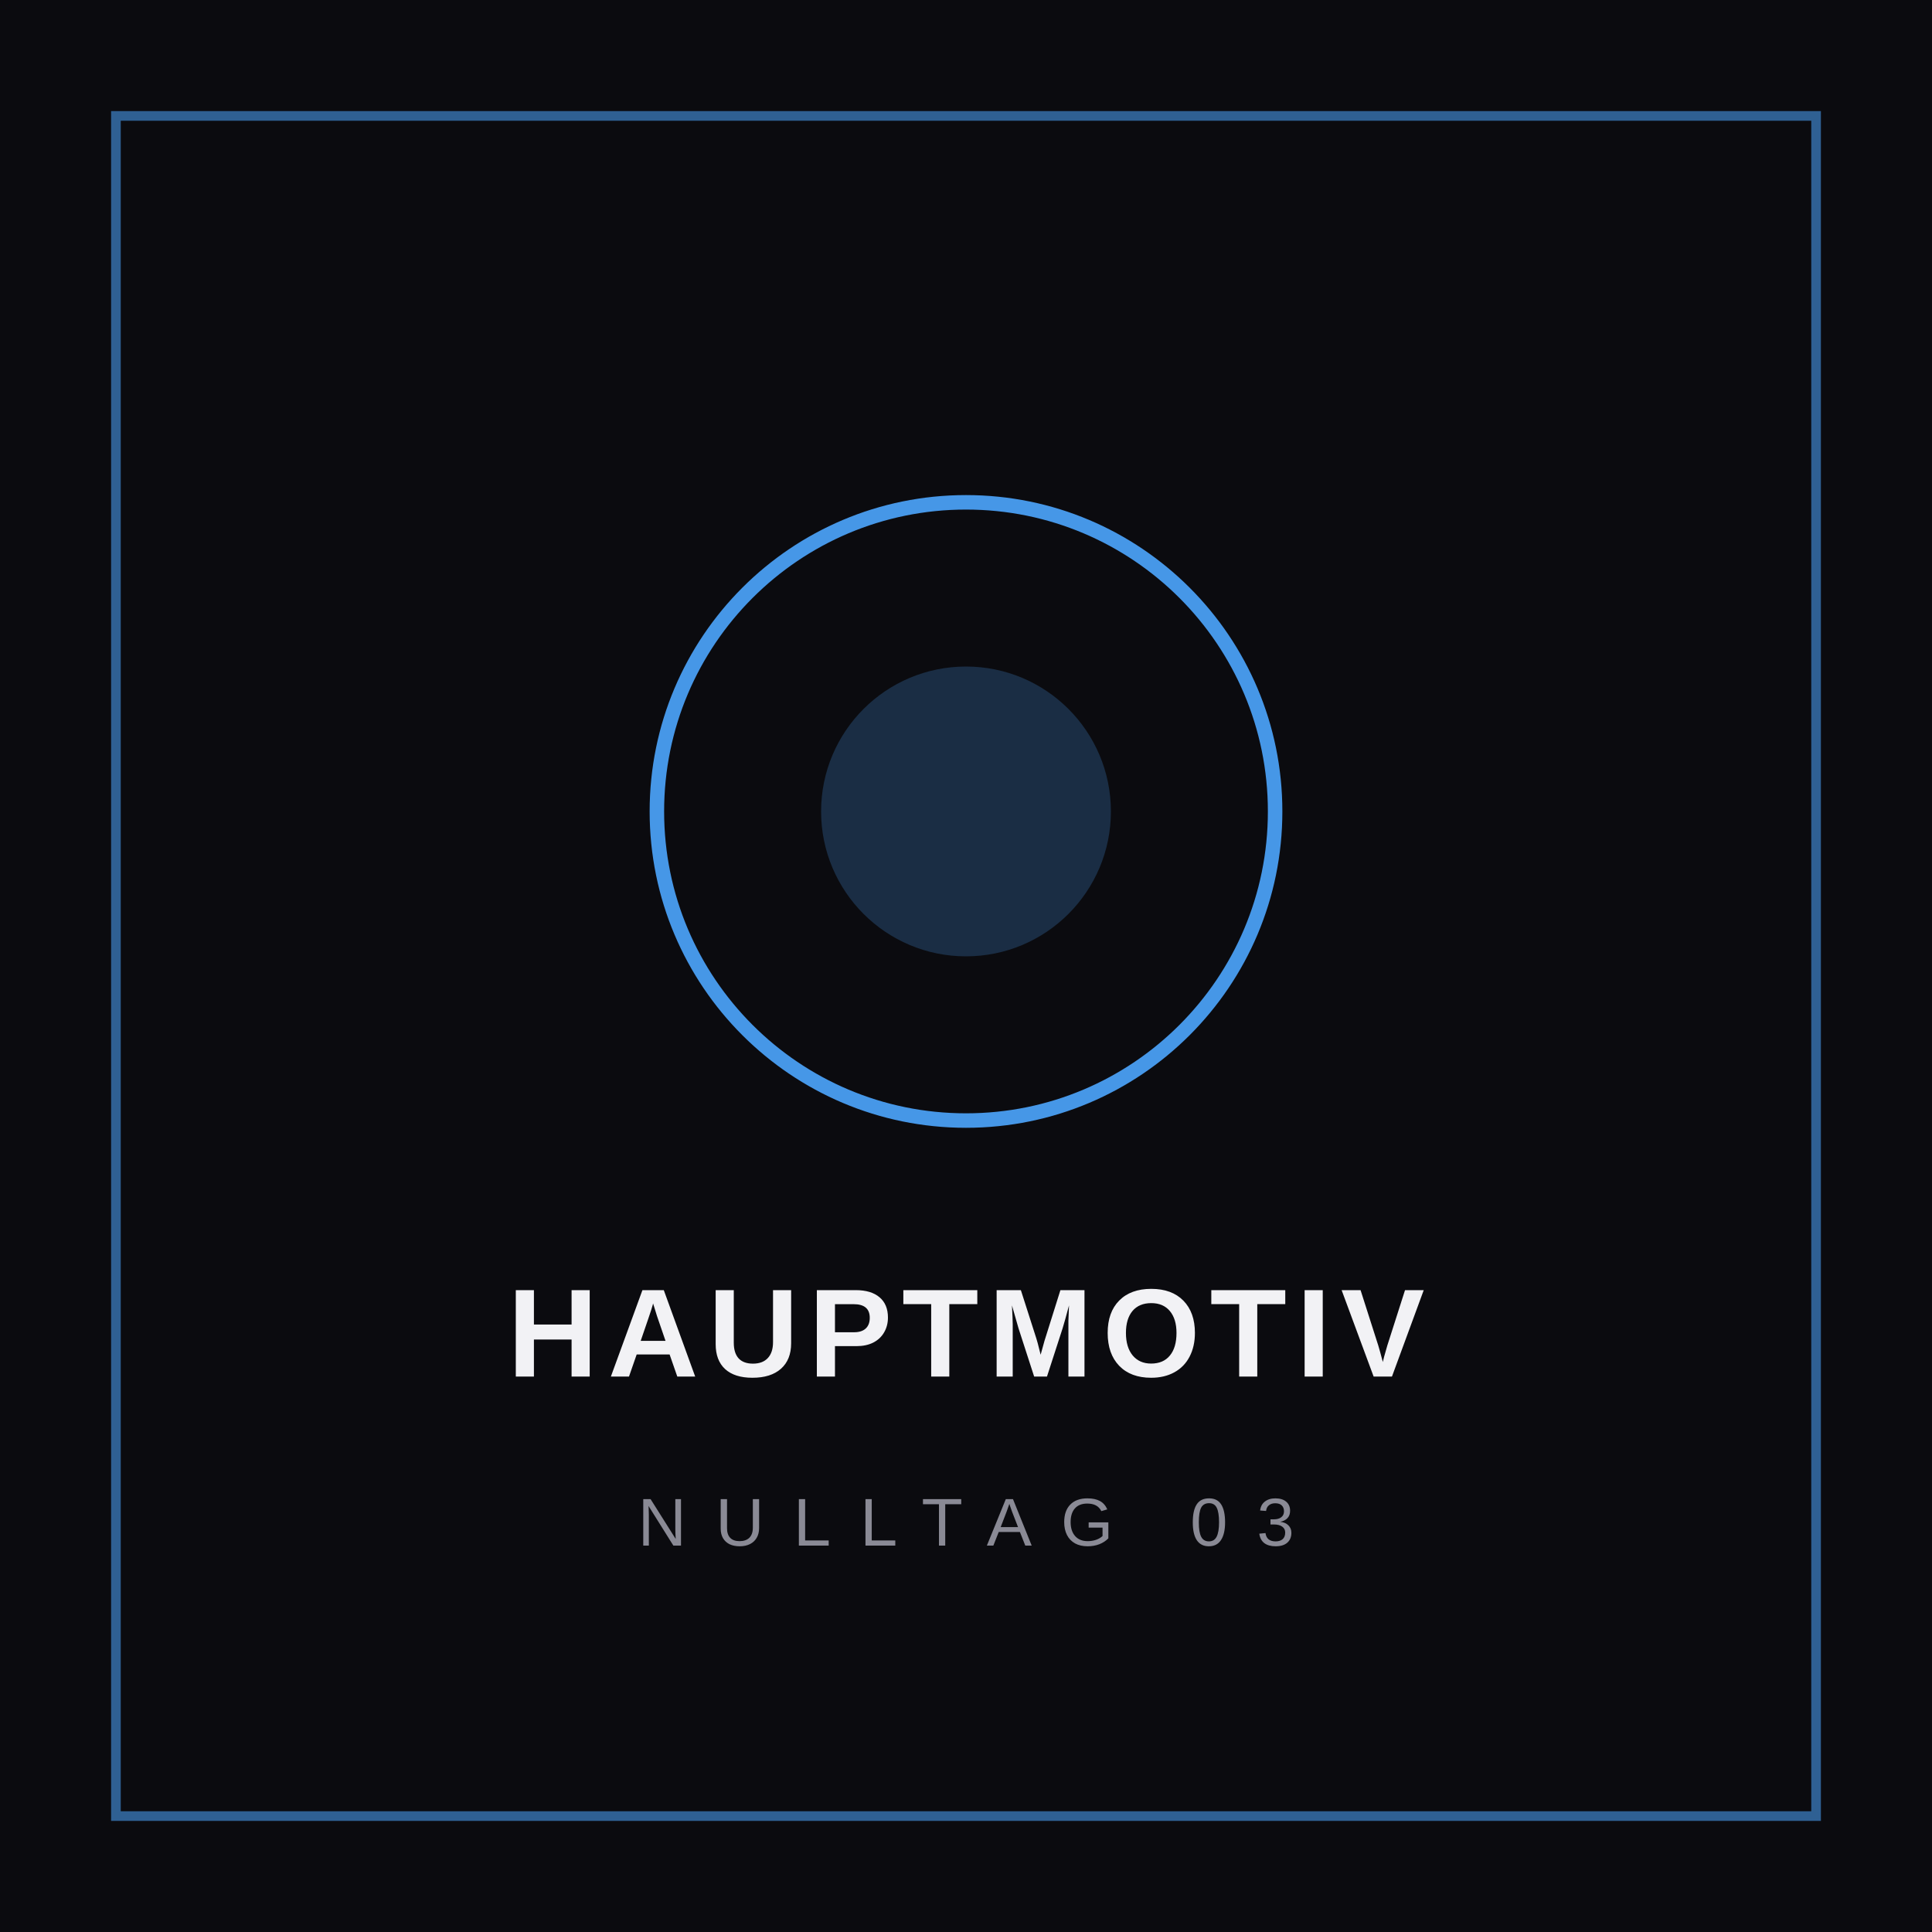
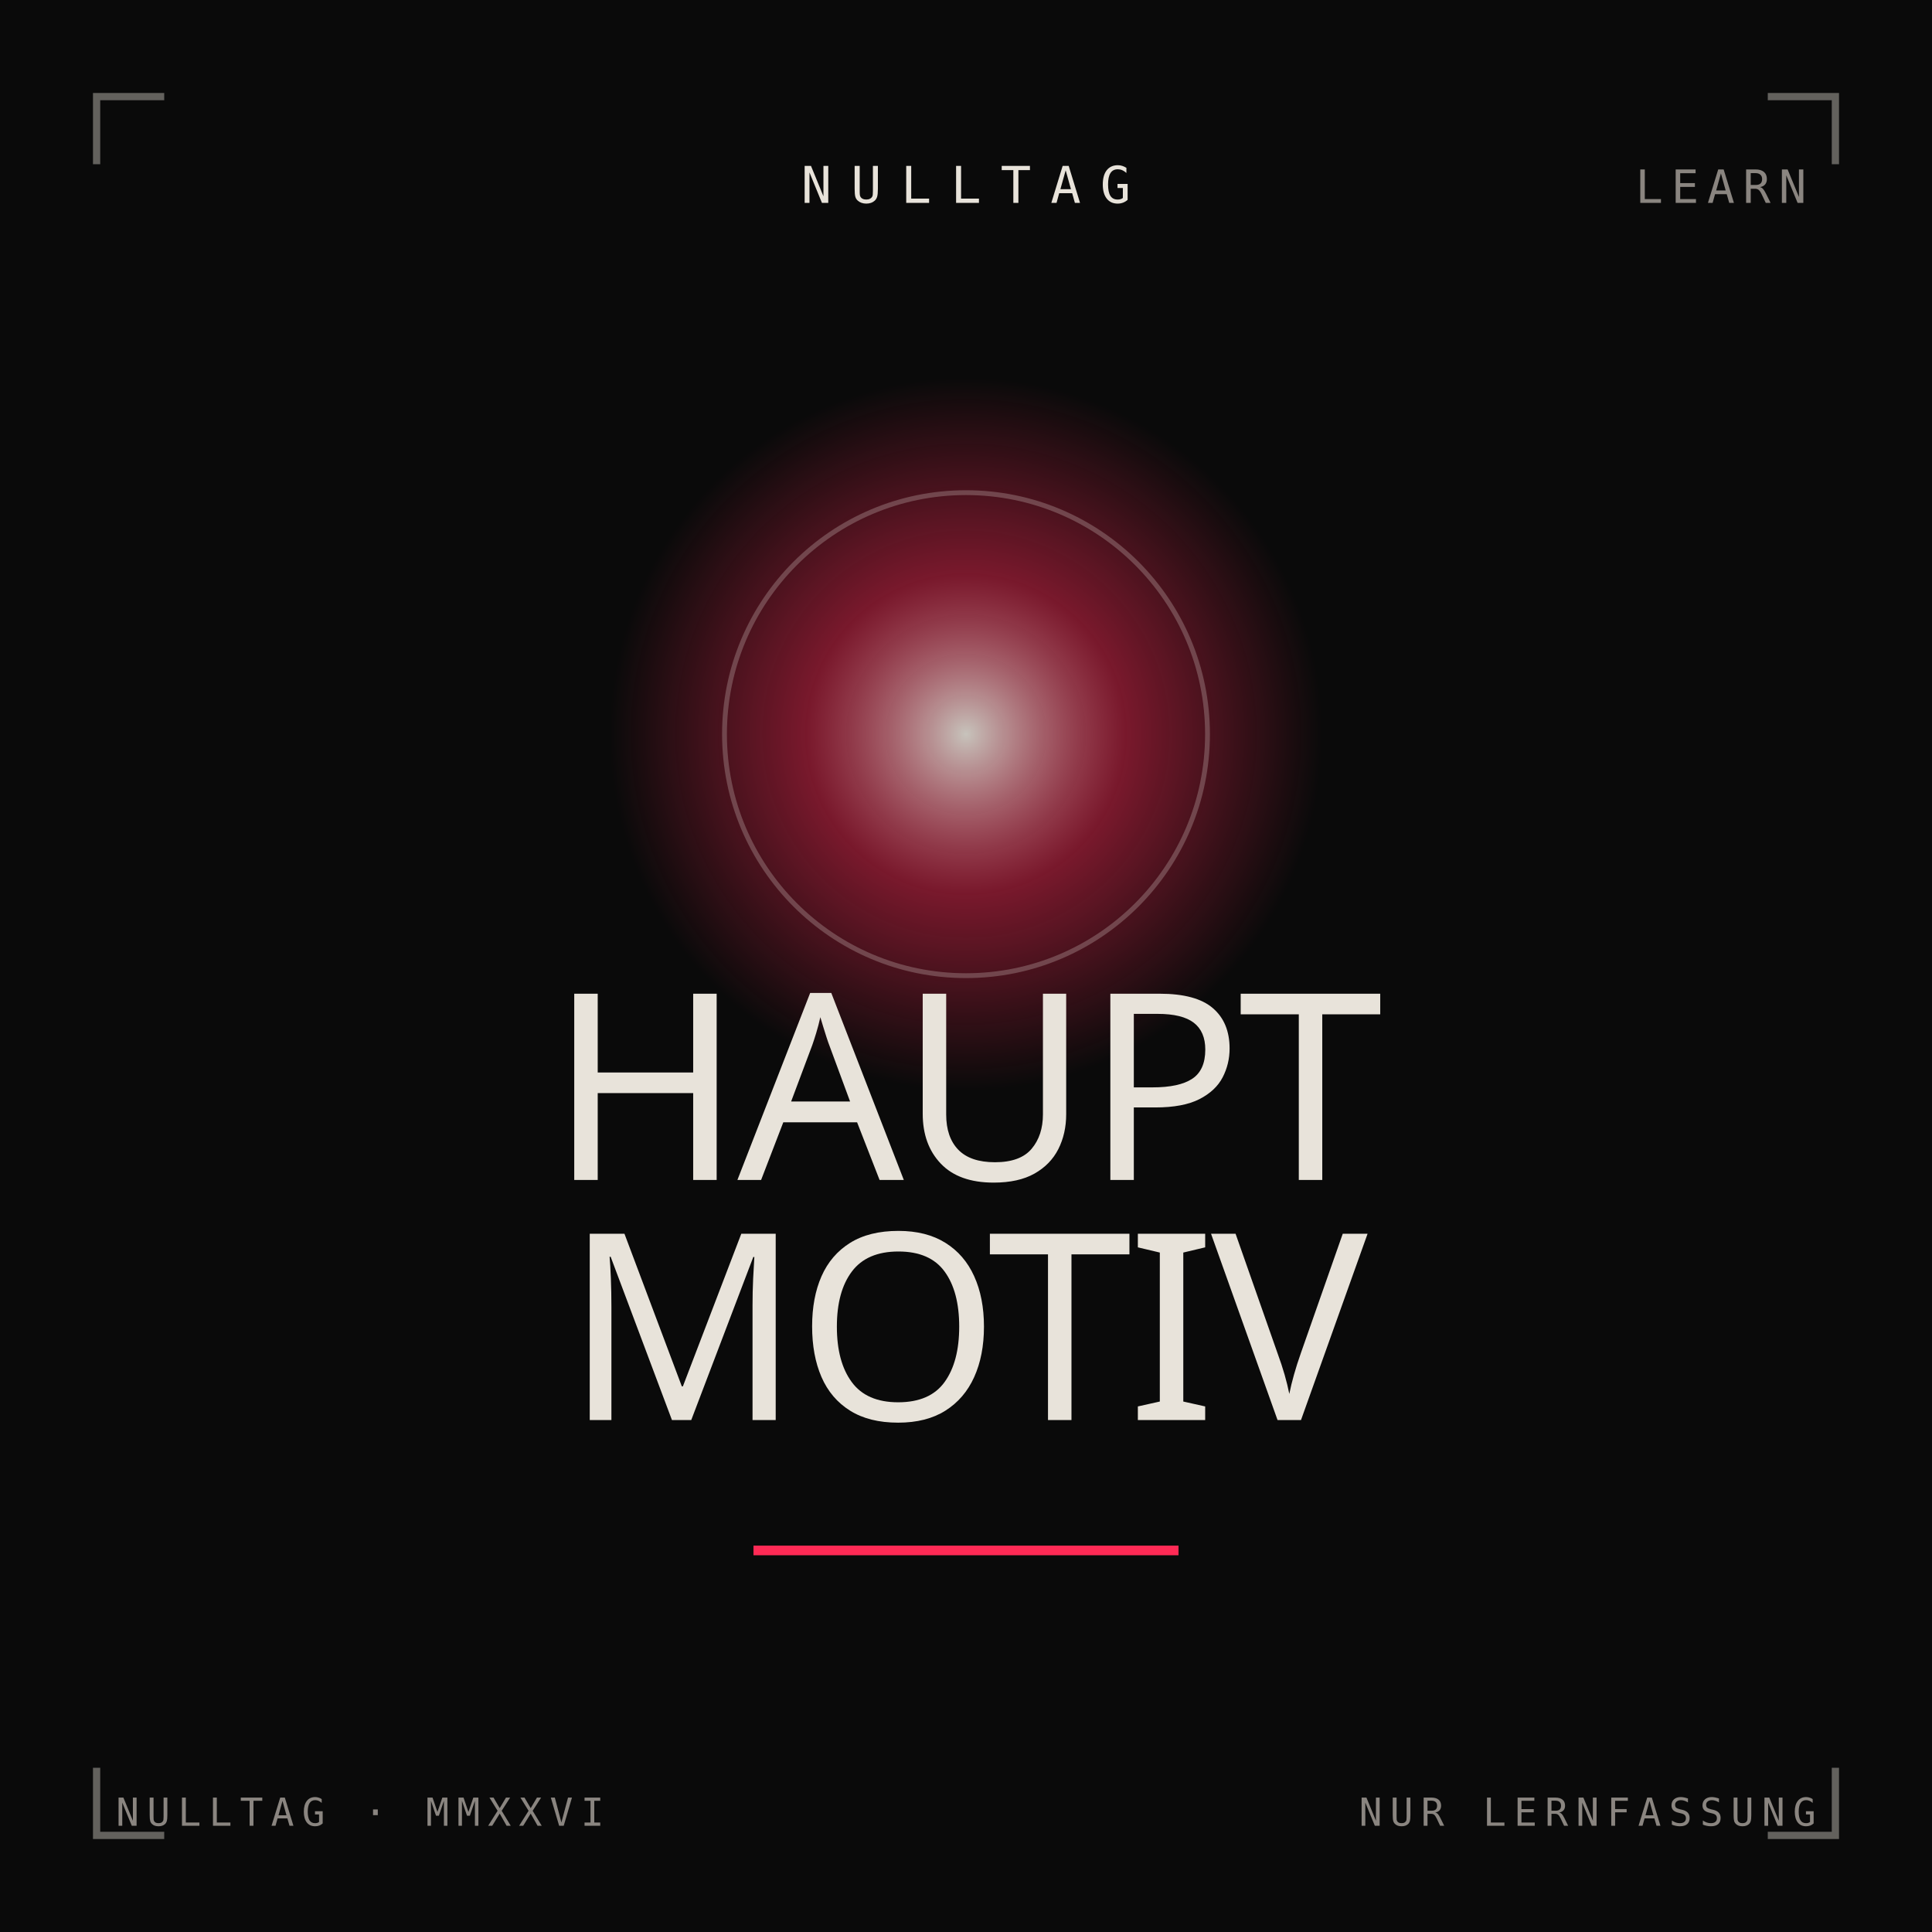
- <svg xmlns="http://www.w3.org/2000/svg" viewBox="0 0 400 400">
-   <rect width="400" height="400" fill="#0b0b0f" />
-   <rect x="24" y="24" width="352" height="352" fill="none" stroke="#4da6ff" stroke-width="2" opacity="0.55" />
-   <circle cx="200" cy="168" r="64" fill="none" stroke="#4da6ff" stroke-width="3" opacity="0.9" />
-   <circle cx="200" cy="168" r="30" fill="#4da6ff" opacity="0.22" />
-   <text x="200" y="285" font-family="Inter Tight, Arial, sans-serif" font-size="26" font-weight="700" fill="#f2f2f5" text-anchor="middle" letter-spacing="2">HAUPTMOTIV</text>
-   <text x="200" y="320" font-family="Inter Tight, Arial, sans-serif" font-size="14" fill="#8a8a95" text-anchor="middle" letter-spacing="6">NULLTAG 03</text>
+ <svg xmlns="http://www.w3.org/2000/svg" viewBox="0 0 400 400" role="img" aria-label="HAUPT MOTIV">
+   <rect width="400" height="400" fill="#0a0a0a" />
+   <g stroke="#e8e3da" stroke-width="1.5" fill="none" opacity="0.4">
+     <path d="M20 34V20h14" />
+     <path d="M366 20h14v14" />
+     <path d="M380 366v14h-14" />
+     <path d="M34 380H20v-14" />
+   </g>
+   <text x="200" y="42" font-family="JetBrains Mono, SF Mono, Menlo, Consolas, monospace" font-size="10.5" fill="#e8e3da" text-anchor="middle" letter-spacing="4">NULLTAG</text>
+   <text x="374" y="42" font-family="JetBrains Mono, SF Mono, Menlo, Consolas, monospace" font-size="9.5" fill="#8a8580" text-anchor="end" letter-spacing="1.7">LEARN</text>
+   <defs>
+     <radialGradient id="g">
+       <stop offset="0%" stop-color="#e8e3da" stop-opacity="0.85" />
+       <stop offset="45%" stop-color="#ff2a55" stop-opacity="0.45" />
+       <stop offset="100%" stop-color="#ff2a55" stop-opacity="0" />
+     </radialGradient>
+   </defs>
+   <circle cx="200" cy="152" r="74" fill="url(#g)" />
+   <circle cx="200" cy="152" r="50" fill="none" stroke="#e8e3da" stroke-width="1" opacity="0.25" />
+   <text x="200" y="244.3" font-family="Bebas Neue, Oswald, Arial Narrow, sans-serif" font-size="54" fill="#e8e3da" text-anchor="middle" letter-spacing="-1" textLength="140" lengthAdjust="spacingAndGlyphs">HAUPT</text>
+   <text x="200" y="294.0" font-family="Bebas Neue, Oswald, Arial Narrow, sans-serif" font-size="54" fill="#e8e3da" text-anchor="middle" letter-spacing="-1" textLength="140" lengthAdjust="spacingAndGlyphs">MOTIV</text>
+   <rect x="156" y="320" width="88" height="2" fill="#ff2a55" />
+   <text x="24" y="378" font-family="JetBrains Mono, SF Mono, Menlo, Consolas, monospace" font-size="8" fill="#8a8580" letter-spacing="1.6">NULLTAG · MMXXVI</text>
+   <text x="376" y="378" font-family="JetBrains Mono, SF Mono, Menlo, Consolas, monospace" font-size="8" fill="#8a8580" text-anchor="end" letter-spacing="1.6">NUR LERNFASSUNG</text>
</svg>
